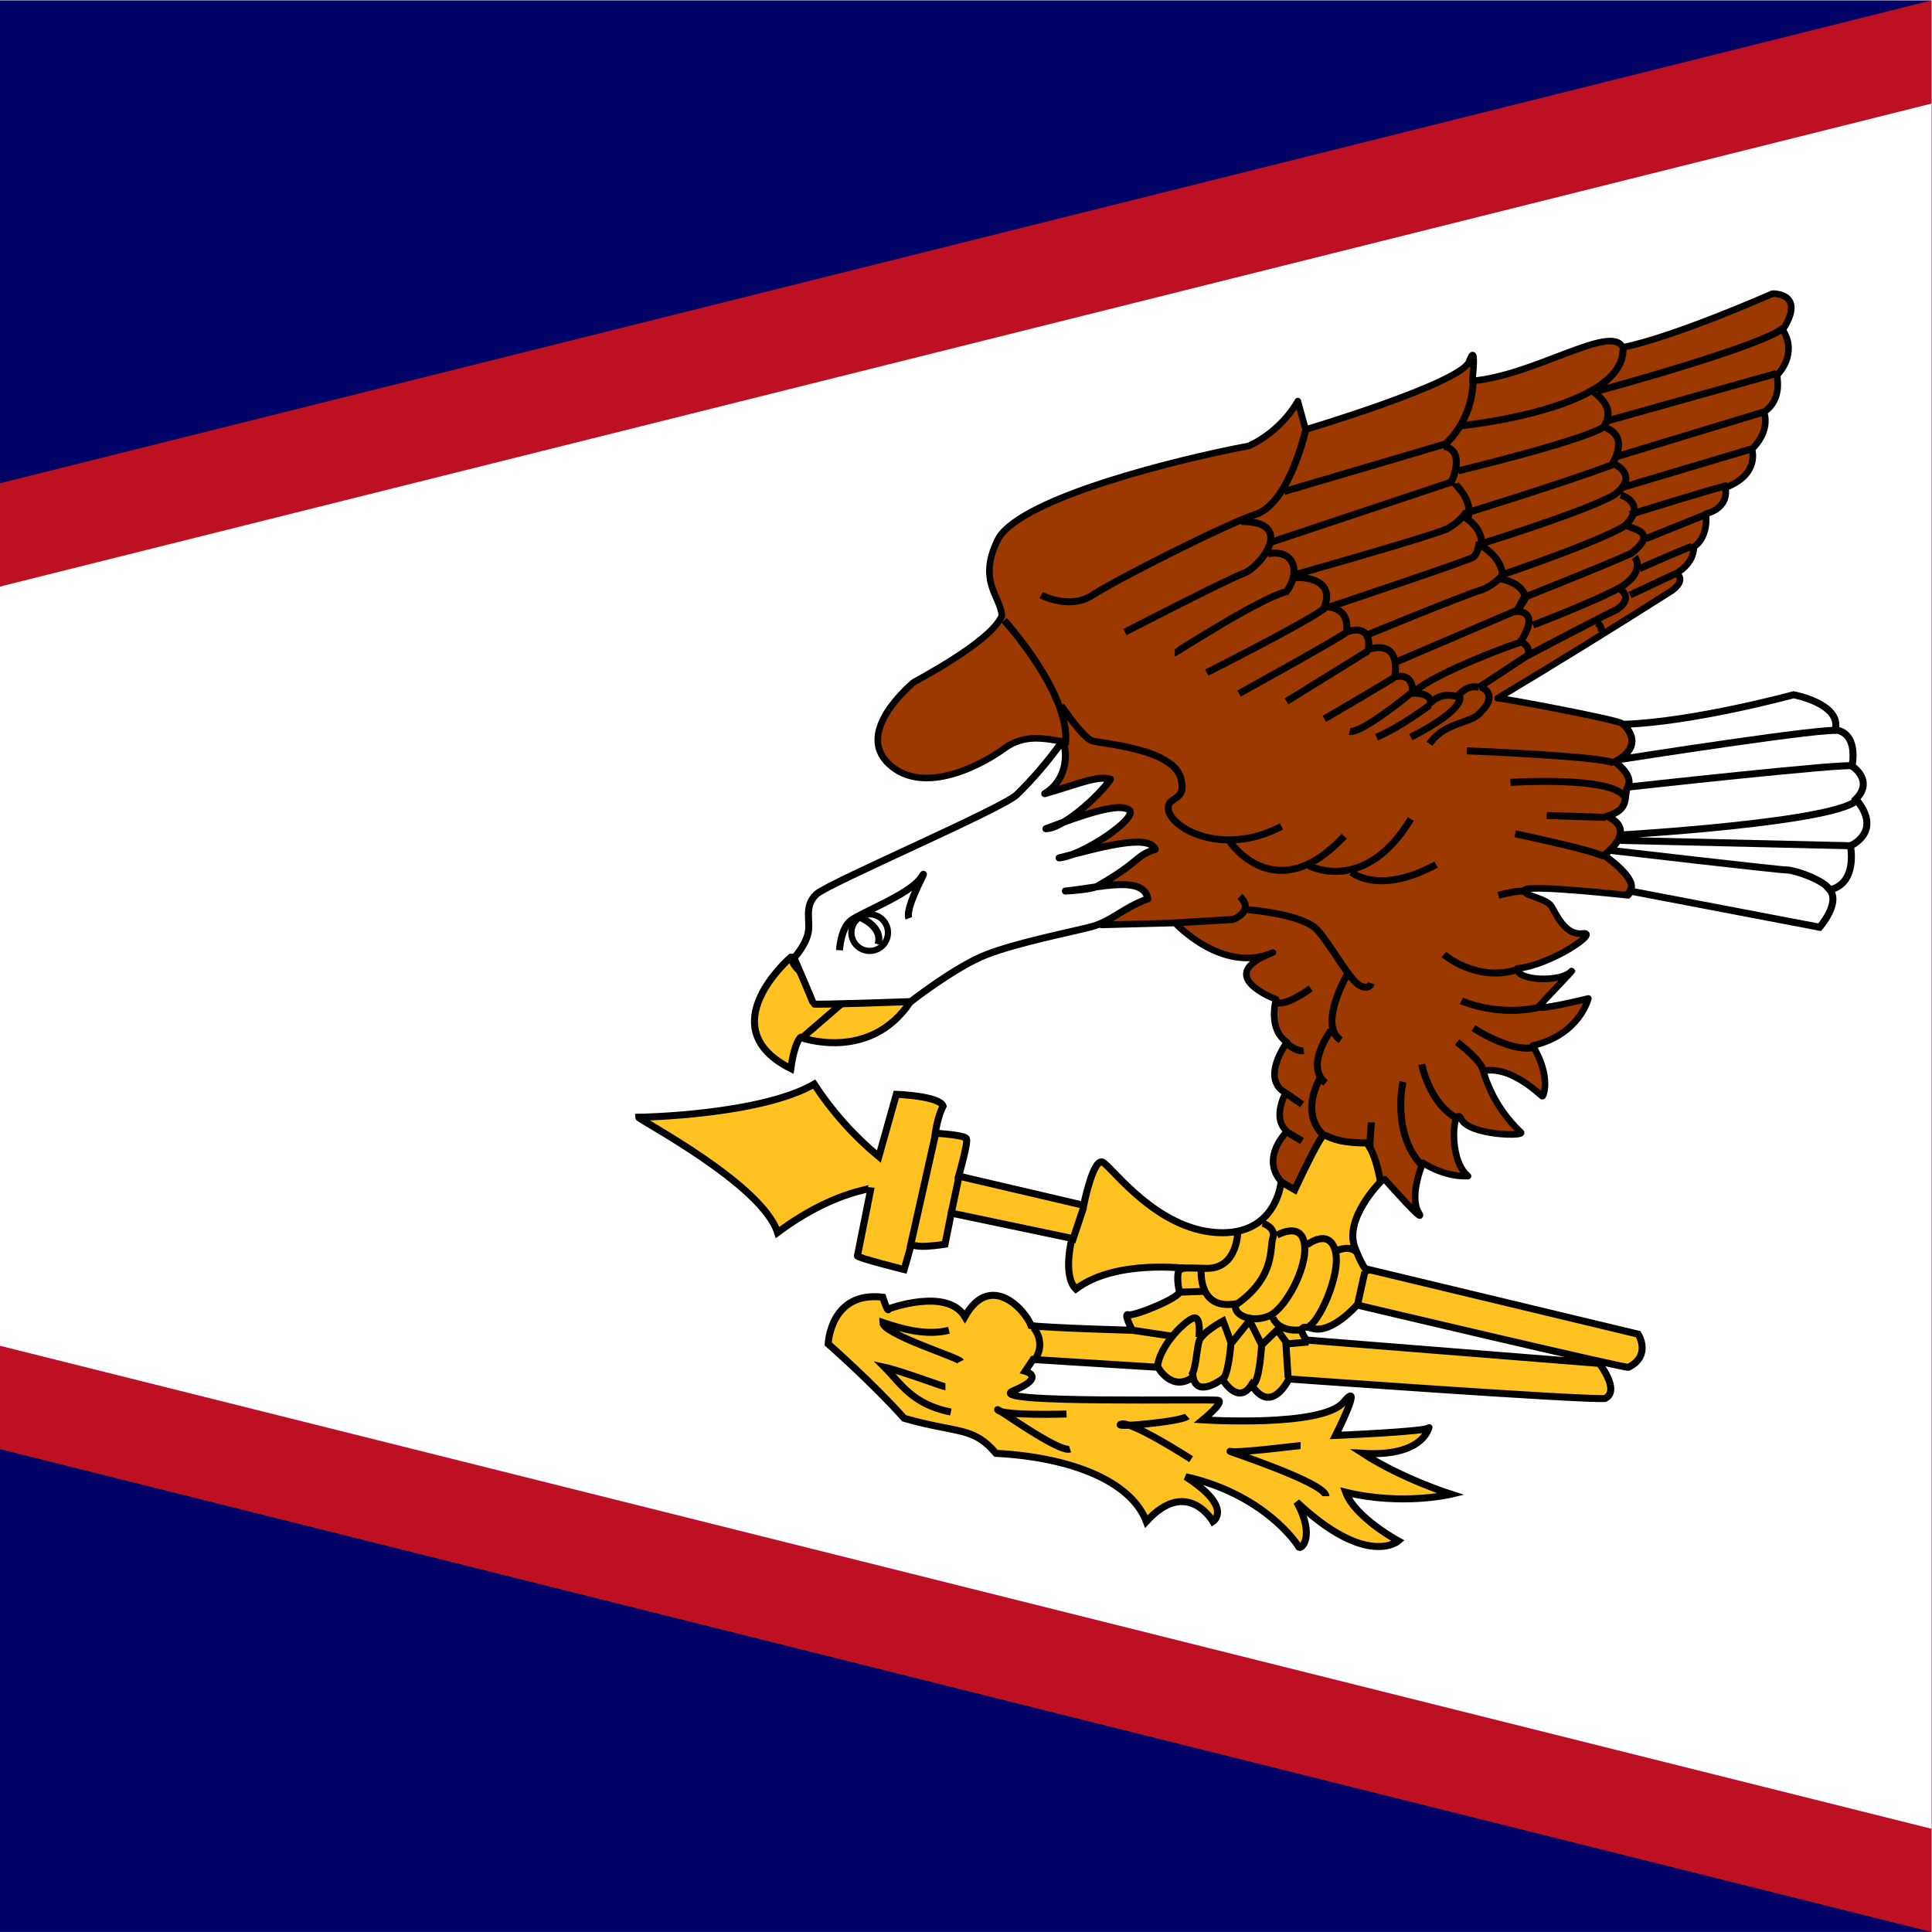
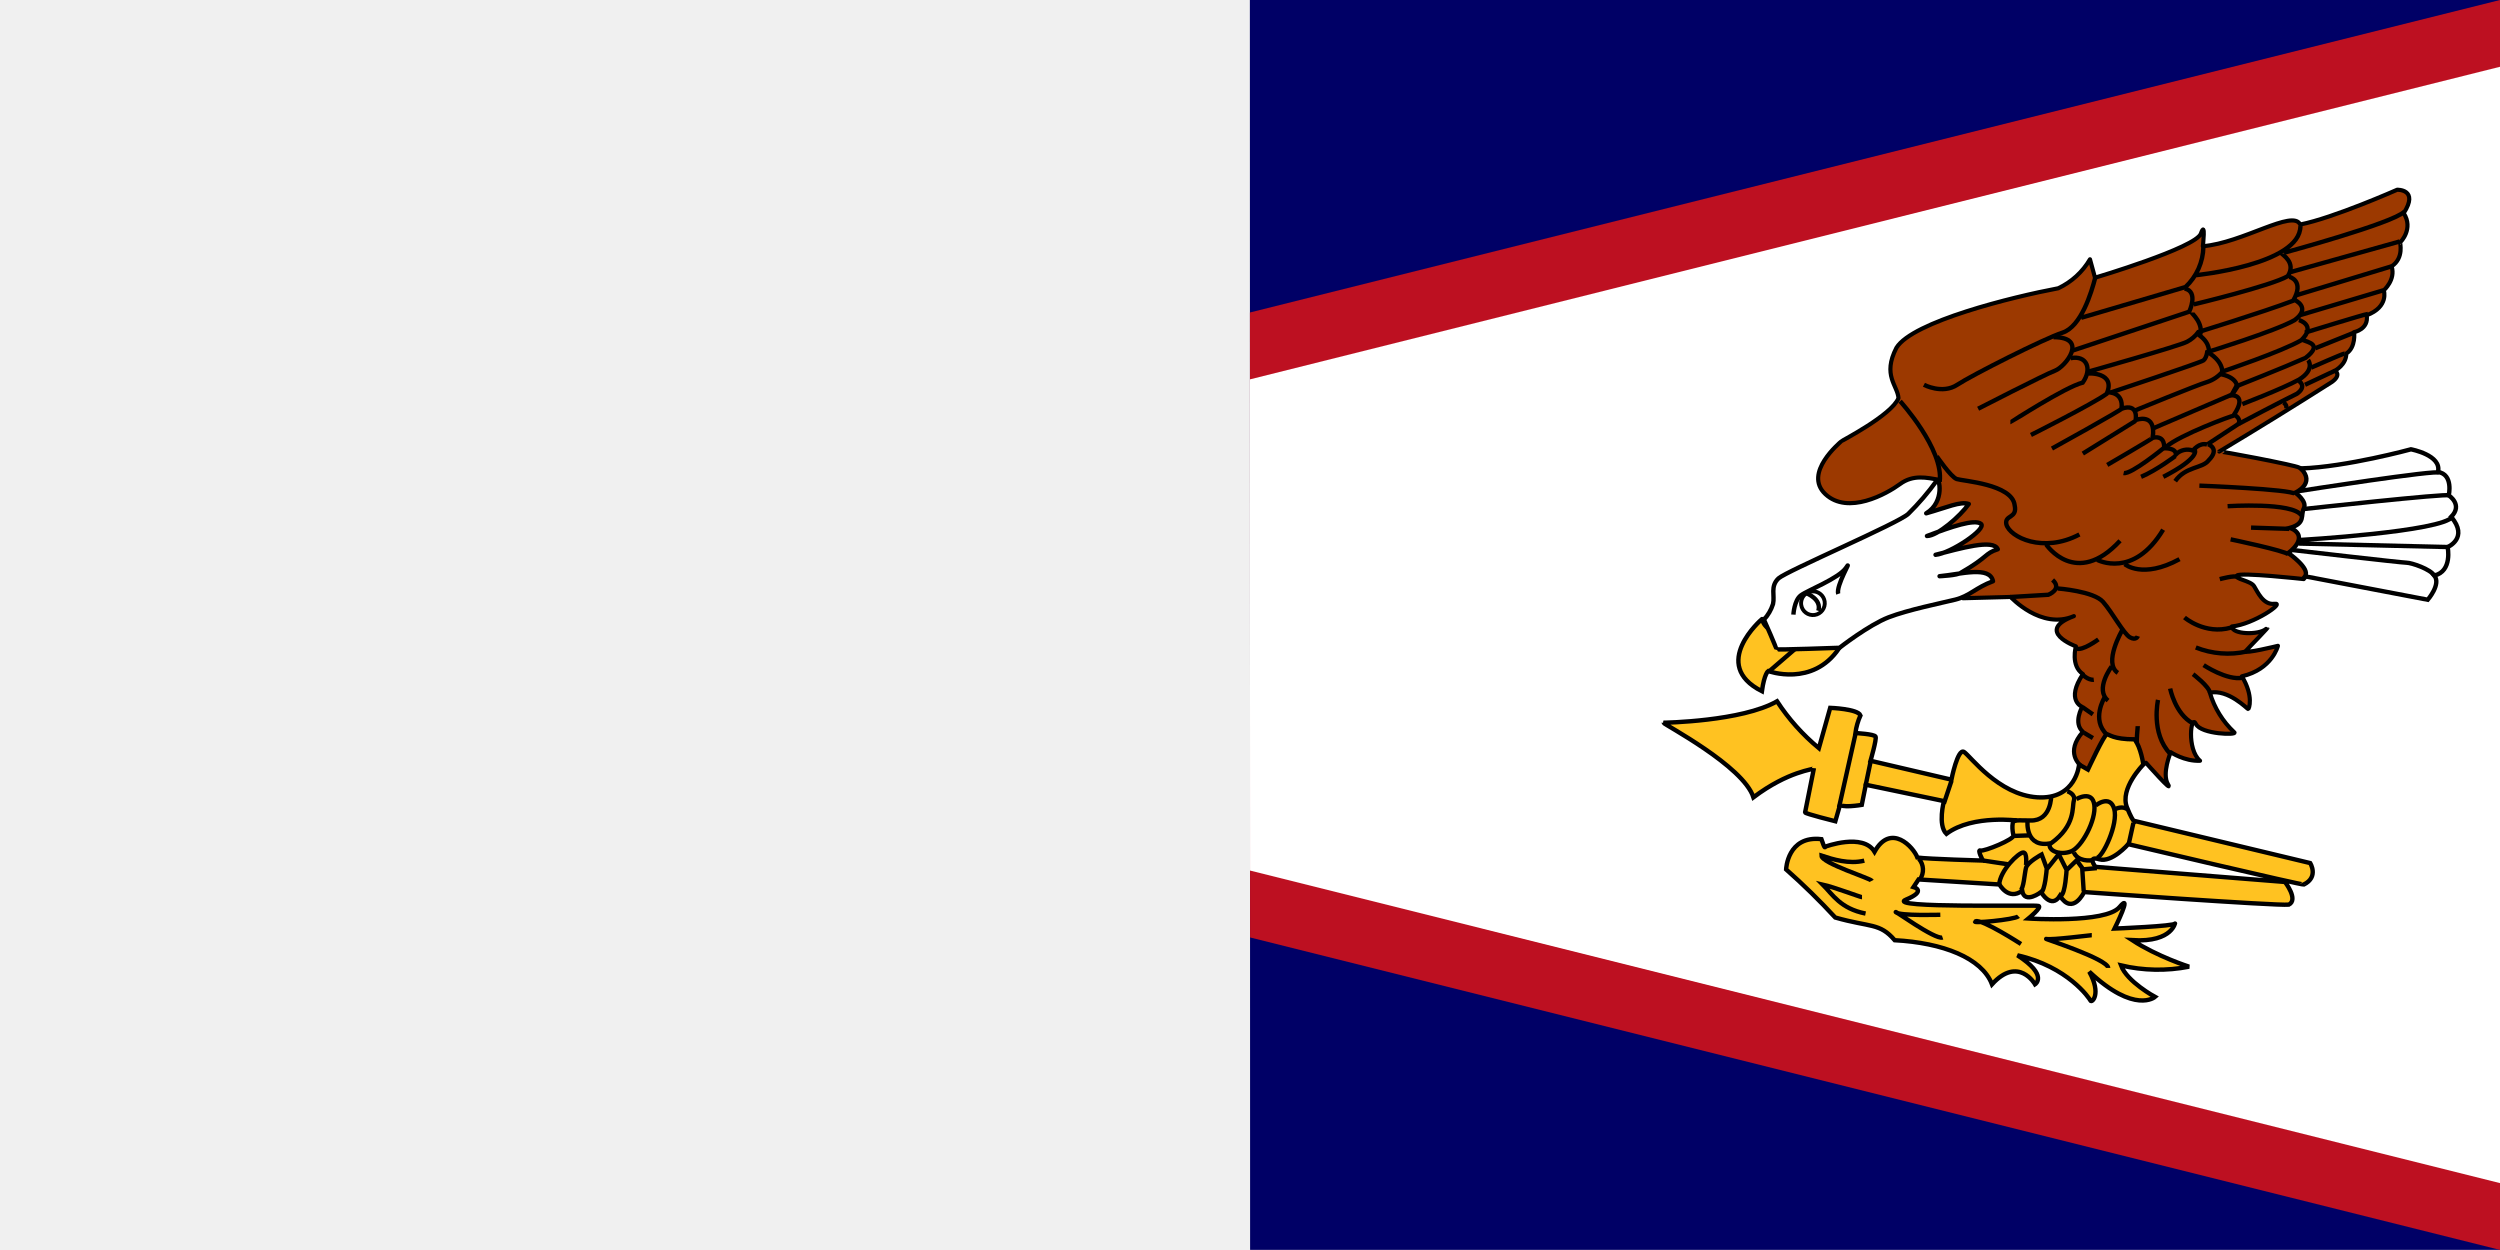
- <svg xmlns="http://www.w3.org/2000/svg" id="flag-icons-as" viewBox="0 0 512 512">
+ <svg xmlns="http://www.w3.org/2000/svg" id="flag-icons-as" viewBox="0 0 1023.85 511.87">
  <defs>
-     <clipPath id="as-a">
-       <path fill="gray" d="M496 16h496.1v496h-496z" />
+     <clipPath id="clip-path" transform="translate(512 -0.11)">
+       <polygon points="-0.13 0.11 511.85 0.11 511.85 511.98 -0.03 511.98 -0.13 0.11" fill="none" />
    </clipPath>
  </defs>
-   <g clip-path="url(#as-a)" transform="translate(-512 -16.4) scale(1.032)">
-     <path fill="#006" d="M0 16h992.1v496H0z" />
-     <path fill="#bd1021" fill-rule="evenodd" d="m0 264 992.1 248V16L0 264z" />
-     <path fill="#fff" fill-rule="evenodd" d="M992.1 42.5v443L106.3 264 992.1 42.5z" />
-     <g stroke="#000">
-       <path fill="#9c3900" fill-rule="evenodd" stroke-linejoin="round" stroke-width="1.7" d="M825.5 319.6s-6.2-5 1.1-13.2c-4-3.4-.3-9.9-.3-9.9s-6.7-2.5.3-13c-5-3.3-2.8-11-2.8-11s-16.6-6.1-.8-12c-13 5.6-25.1-7.6-25.1-7.6l-18.9.5c-3.2-15.6-28-2-9.5-47-4.8-.8-10.2-2.2-15.5 1.7s-20.6 12.4-29.6 4 6-20.6 6.2-20.9c.3-.3 20-10.4 22.8-17.2-.3-5-6.5-9-.8-20 6.4-10.4 46.1-20.2 64.2-23.6 8.7-4 12.6-11.5 12.6-11.5l2 7.3s40-11.9 42-17.5.8 5 .8 5c15.8-1.3 35.8-14.8 38.6-8.6 13.2-2.6 38.5-13.8 38.5-13.8s8.8-.3 2.6 9.3c4 6.1-1.2 11.5-1.4 11.5-.3 0 1.7 6.2-3.4 9.6 1.7 5.3-3.1 9.5-3.1 9.5s2.2 6.5-6.8 9.9c.9 5.6-5 6.7-5 6.7s.8 6-3.1 8.5c0 4.5-4.5 6.8-4.5 6.8s2.8 1.6-1.2 4.5a2029 2029 0 0 1-44.7 27.6c0-.3 29.8 5.3 31.8 6.4s24.5 16 24.5 16l-22.8 28.2s-25.4-2.8-26.5-1.4 5.4 2 6.8 4.2c1.4 2.3 3.6 7.6 8.1 7 4.5-.5-8.4 8.2-16.9 9 0 3.2 10.7 3.5 13.6 1 2.8-2.6-6.8 7.3-8 8.7s12.7-2 12.7-2-2.2 9.3-14.3 12.1c4.8 7.9 2.8 13 2.5 13s-7.9-8-15.2-6.5a35 35 0 0 0 9.6 15.7c1.7 1.2-13.2.9-15.2-3.3s-3.7 10.1 1.7 14.6c-6.2.3-11.6-3.4-11.6-3.4s-3.6 8.5-1.1 12.7c2.5 4.2-8.7-8.5-8.7-8.5l-21.4 9-4.8-8.1z" />
-       <path fill="#ffc221" fill-rule="evenodd" stroke-width="1.8" d="M660.1 302.8c.5 0 31.1-.5 45.1-8.5a83.6 83.6 0 0 0 16.6 18.6l4.5-16s11 .4 12 3c-1.5 3-2 7-2 7s7.5.4 8 1.4-2 9.6-2 9.6l32.1 7.5s2.5-12.6 5-11c2.5 1.5 13.6 17 29.1 18s16.6-13 16.6-13l3.5 2s6.5-14 7.5-14 2.5 2 11 2c2.5 3 3.5 10 3.5 10s-9.5 9.5-6.5 17 3.5 5.5 3.5 5.5l69.2 16.6s3.5 5.5-2.5 8.5c0 .5-69.7-16-69.7-16s-6.5 7.5-11.5 6-1.5 3-1.5 3l75.2 6s5.5 7 1.5 9c-5 .5-81.2-5-81.2-5s-4.5 9.5-9.6 1.5C814 377 810 370 810 370s-6.5 5-7.5-.5c-5.5 4-9-2.5-9-2.5l-32.1-2-2 3s5.5 1.5-3 5 51.1 2 52.6 2.5-4 5-4 5 30.6 2 36.1-4.5-2 8.5-2 8.5 24-1 24-2-.4 7.6-17 6.6c10 6.5 22.6 10.5 22.6 10.5s-12.5 3-27-.5c2.4 6.5 13.5 12.5 13.5 12.5s-8 7-26.1-10c5 9 1 12.5.5 11.5s-9-13.5-29-18c12.4 8 7 11.5 7 11.5s-6.6-11.5-17.1 0c-4-10.5-19.6-16.5-38.6-17.5-6-7-9.6-5-23.6-9-8-9-19.5-19.1-19.5-19.1s.5-13.6 14-12c1.5 4.5 1.5 3 1.5 3s15-5.6 19.6 2c6.5-11.6 15.5-1.8 17 2.3 4.3.6 26 1.2 26 1.2s-2.4-4.5-1-4 13.6-4.5 13.1-6c-.5-1.6-1-6.6 1-6 2 .4-17-2.6-27.6 5.4-3.5-3.5-1-13-1-13l-31-6.5-1.6 8s-9 1.5-8.5-.5l-2 7s-12-3-12-3.5l3.5-17.5c0 .5-10 1-24 11.5-4-12.5-35.7-29-35.7-29.6z" />
-       <path fill="none" stroke-width="1.8" d="m736.3 307.4-6.5 29m12.5-18-2 9.5m34.1-2-3 9m58.7 52.2c-.5 0-16 2-18 1.5s24.5 8 24.5 11.5m-34.6-9.5s-15.5-10-18-9 15.5-.6 17-2m-31-.6s-16.1.5-17.6-1 15.5 11 18.5 10m-32-16c-.6 0-11.1-4-15.6-5 4 4 7 9.5 17 11.5m2.5-13c-.5-1-20-7-20-10 4.5 1.5 11 3.5 17 2m106.8-15-2 9" />
-       <path fill="#ffc221" fill-rule="evenodd" stroke-width="1.8" d="M699.2 261.7s-21 18 0 28.6c1-7 2.5-8 2.5-8s17.6 6.5 28.1-9c-4.5-6.6-12.5-4-12.5-4s-16.6 0-18-7.6z" />
-       <path fill="none" stroke-width="1.8" d="m716.8 269.7-14.6 12.6m59.3 74.5s3.4 3.7.4 8.2m70.2-4.5-5.5.5m-39.6-3.5 10 1.5m17-27.3s.2 10.1-8.2 9.9c-8.5-.3-5.7.2-5.7.2" />
-       <path fill="none" stroke-width="1.8" d="M820.4 330s3.4 1.1 2.6 3.7c-.9 2.5.8 9.8-9 16.9-10.5 2.2-9.4-8.8-9.4-8.8" />
-       <path fill="none" stroke-width="1.8" d="M824 333.1s6.3-3.7 7.1 2.3c.9 5.9-5 16.9-9.3 18.5-4.2 1.7-9-.2-8.4-3m18.3-15.3s5.6-4.5 7.3 1.4c1.7 6-4.5 19.2-7 19.5m7.6-19.5s2.8-1.4 4.8.3m-13.8 20c-1.2.3-6 .6-7.6-3m-17.8-6.8-5.9.2m27.6 22-.6-9.3-2.2-3-4 3.9s-.5 9.3-2.2 10.1M820 361l-3-6-4.8 6s-.6 8.4-2.3 9.3m2.3-9.6c0-.3-2-5.6-2-5.6s-5.6 3-6.2 5.3c-.6 2.3-.9 8.4-2.3 9m2.3-10.1s.6-5-1.1-5-9.3 7-9.6 13.1" />
-       <path fill="#fff" fill-rule="evenodd" stroke-linejoin="round" stroke-width="1.8" d="M700 261.9s2.7-2.8 3.6-6.2c.8-3.4-1.2-7 2.2-10.2 3.4-3 47.9-22 51.5-25.6a102 102 0 0 0 11.3-13.2c.9-1.7 3.4 8.4-4.2 13 8.2-2.3 13.5-4.8 16.9-3.7-3.4 4.8-12.4 12.7-16.6 12.7 9.8-3.7 18.8-6.8 21.4-4.8 2.5 2-12.1 11.8-18 12.3 9.8-2.5 23-6.4 24.7-2.2-5.3 1.7-3.6 3-14.6 9.3-1.4 1.1-8.5 1.4-8.5 1.4 8.5-.8 20-4.2 21.2 2-6.8 2.5-9.3 5.9-15 7.3-5.6 1.4-18.6 4-26.4 7-8 3.1-19.5 12.1-19.5 12.1s-25 .9-25 .6-4.8-11.5-5-11.8z" />
-       <path fill="none" stroke-width="1.8" d="M711.7 259.9s.3-5.6 2.9-7.6c2.5-2 15.2-6.8 18-11 2.8-4.2-4.2 7.3-3.1 10.4m-12.7-.3s6.2 2.3 4.8 7" />
-       <path fill="none" stroke-width="1.6" d="M724.1 254.7a4.7 4.7 0 1 1-9.3 0 4.7 4.7 0 0 1 9.3 0z" />
-       <path fill="#fff" fill-rule="evenodd" stroke-width="1.8" d="m914.7 244.7 48.7 9.3s5.4-6.2 2.6-9.6c7.3-1.7 5.3-11.3 5.3-11.3s8.5-3.6 1.4-12c4.8-4.8-1-8.5-1-8.5s1.9-8.4-4.3-9.3c1.7-6.7-10.7-9-10.7-9s-25.6 7-43.7 7.6c6 6-2.2 9.6-2.2 9.6s4.8 3.4 3.4 6.2c-1.4 2.8.8 5.9-5.4 7.8 8.2 3.7-.8 10-.8 10s9 6.1 6.7 9.2z" />
-       <path fill="none" stroke-width="1.8" d="M910 234.3s43 5 45 5 9.6 2.6 11 5.1m-53.8-12.7 60 1.4m-59.7-2.8s56.9-3.3 60.8-9.3m-59.1-3s57.1-6.3 57.7-5.4m-59.7-1.7s55.5-8.7 56-7.3M754 175.2s17.4 19.1 15.7 32" />
-       <path fill="none" stroke-width="1.8" d="M768.6 197.1s5.6 8.2 7.9 9 22 2 23 10.4c1.2 5.4-4.1 3.7-3.3 7.6 1.4 5.1 14.6 11.6 29 4m-13.2 4s11.8 17.4 29.3-1.5m-9 7.6s14.3 7.6 26.1-12m-15.2 13.7s7 6 21.7-2m20.3-7.9s21.6 4.5 23 6m-14.9-10.7 15.2.5m-24.5-9s26-1.7 29.3 3.7m-40.5-11.8s36.3 1.4 38 3.3m-29.9 33.8s6.2-1.7 7-.8m-21 16s8.1 7 18.5 4m-14 7.9s9.3 4.2 20.2 1.6m-17.1 5.4s9.3 6.2 15.5 5m-19.7-1.4s6.4 4.8 6.7 7.4m-15.8-1.7s2 10.1 9 13.8m-13.8-9.3s-3 13.2 4.8 21.4m-12.9-11c0 .3-.6 6.2-.3 6.8m-50.4-58 15.2-.9s5.7-2.2 1.7-5.9m2 3.4c.3 0 14.3 1.1 18 5.3 3.7 4.3 8.2 12.7 10.7 14.1 2.5 1.4 3.1-.5 3.1-.5m-6.2-2.3s-7.6 13-1.7 16.9m-2.5-2.5s-6.8 9-1.4 13.5m-1.4-1.2s-5.4 8.8 1 14.7m-3.4-37.8c-.4.3-6.5 4.7-8.7 3.6m2.2 10.2s2.5 2.5 4.7 2.2m-4.4 11 4 2.8m-3.5 7.3 3.5 2.1m-67-140.2s7.3 3.9 13.2 0 34.4-18.3 41.8-20.7c7.4-2.4 11.5-16 13-21.9m-5.6 16 41.4-12.2s6.8-5.6 7.1-16m-3 11.3s41.5-4.1 41.5-19.5m-6.5 10.6s43.5-11.8 47.7-16.3" />
-       <path fill="none" stroke-width="1.8" d="M785 178.2s26.4-13.6 30.5-15.1c4.2-1.5 13.6-13.3-.6-13.3" />
-       <path fill="none" stroke-width="1.8" d="M797.8 183.5c.3 0 21.6-13.9 28.7-15.7 3.8-5.3 1.8-11-4.8-9.7" />
-       <path fill="none" stroke-width="1.8" d="M828.3 164.3c.5-.3 11.5-.6 7.7 8-5.7 4.1-30 16.3-30 16.3m16.6-33.5 46.2-15.4s3.9-8-1.8-9.2m38.5-13.9c0 .3 6 3.6 2.4 9-6.5 3.8-37.3 11.2-37.3 11.2m81.7-25L908.8 124m40.2-2.3-37.9 11.5m34.7-2-33.5 10m27.3-.6c-1 0-24.9 7.4-24.9 7.4m19.5 0-15.4 6.2m11.6 2.1c-.6 0-13.3 5.6-13.3 5.6m9.5 1.2-11.9 5.6m-8.6 7.1s1.5.6 1.2 2.4m-31.1 14s5 1.7.3 6.4c-2.4 3.3-9.2 2.4-13.3 8.3m45.3-81.1s6.2 1.5 1.5 9.5c-12.5 4.7-37.6 12.4-37.6 12.4s-1.2 2-4.5 3.9c-3.2 1.7-39 11.8-39 11.8m81.7-28.4s6.8 3 0 8c-7.7 4.4-34.7 12.7-34.7 12.7s-.3 2.4-1.5 3.3c-1.1.8-36.7 12.7-36.7 12.7" />
-       <path fill="none" stroke-width="1.8" d="M912.3 143s7.1 2 1 8c-7.5 4.4-31.2 12.4-31.2 12.4s-2.3 3-6.2 4.2c-3.8 1.1-28.4 11.2-28.4 11.2m66.6-27.8c2 .9 7.7 1.7.9 7-8 3.6-27.5 11.3-27.5 11.3l-1.8 3.3-31.1 13.3m61.3-27s3 3.6-3.6 7.8c-7 3.8-22.5 9.7-22.5 9.7m22.5-9.1s3.3 2-.8 5c-4.8 2.3-23.4 12.1-23.4 12.1l-12.2 8" />
-       <path fill="none" stroke-width="1.8" d="M869.7 140c0 .3 5 4.4 3.3 9.2 4.4 3.3 3.5 6.8 3.5 6.8s6.2 3.5 5.3 8.6c6.3 1.5 6 5 6 5l-2.1 3.3s6.2-.3.9 7.7c3.2 1.7 1.7 3.8 1.7 3.8m-1.7-3.5c-1 0-21.7 7.7-27 12.4" />
-       <path fill="none" stroke-width="1.8" d="M836.5 171.7s6.3-.3 5.4 6.5c7-2.4 5.6 4.5 5.6 4.5s8.3-3.3 6.8 7c5.3-1.1 4.5 4.2 4.5 4.2s4.7-.3 4.7 2.4c3.2-3 6.8-1.5 6.8-1.5s2.4-3.3 5.6-2.4M842.2 178c0 .6-27.9 16-27.9 16m33.2-11-21 13m28.1-6.5c0 .3-18.4 11-18.4 11m22.5-6.8s-13 10.7-16 10m20.5-6.7s-7.4 5.6-13.6 8.2m21.3-10.6s2.3 3-12.5 10.6" />
-     </g>
+   <g clip-path="url(#clip-path)">
+     <path d="M-512,.11H511.85V512H-512Z" transform="translate(512 -0.11)" fill="#006" />
+     <path d="M-512,256.05,511.85,512V.11Z" transform="translate(512 -0.11)" fill="#bd1021" fill-rule="evenodd" />
+     <path d="M511.85,27.46V484.64L-402.3,256.05Z" transform="translate(512 -0.11)" fill="#fff" fill-rule="evenodd" />
+     <path d="M339.92,313.43s-6.4-5.16,1.13-13.63c-4.13-3.5-.31-10.21-.31-10.21s-6.91-2.58.31-13.42c-5.16-3.4-2.89-11.35-2.89-11.35s-17.13-6.3-.82-12.38c-13.42,5.78-25.91-7.85-25.91-7.85l-19.5.52c-3.3-16.1-28.9-2.07-9.81-48.51-4.95-.82-10.52-2.27-16,1.76s-21.26,12.8-30.55,4.13,6.19-21.26,6.4-21.57,20.64-10.73,23.53-17.75c-.31-5.16-6.71-9.29-.83-20.64,6.61-10.73,47.58-20.85,66.26-24.36a29.62,29.62,0,0,0,13-11.87l2.06,7.54s41.28-12.28,43.35-18.06.82,5.16.82,5.16c16.31-1.34,36.95-15.28,39.84-8.88,13.62-2.68,39.73-14.24,39.73-14.24s9.08-.31,2.68,9.6c4.13,6.29-1.23,11.87-1.44,11.87s1.75,6.4-3.51,9.9c1.76,5.47-3.2,9.81-3.2,9.81s2.27,6.71-7,10.22c.93,5.77-5.16,6.91-5.16,6.91s.83,6.19-3.19,8.77c0,4.65-4.65,7-4.65,7s2.89,1.65-1.24,4.64q-22.87,14.55-46.13,28.49c0-.31,30.76,5.47,32.82,6.6S455,208.16,455,208.16l-23.53,29.11s-26.21-2.89-27.34-1.45,5.57,2.06,7,4.34,3.72,7.84,8.36,7.22-8.67,8.46-17.44,9.29c0,3.3,11,3.61,14,1s-7,7.53-8.26,9,13.11-2.07,13.11-2.07-2.27,9.6-14.76,12.49c4.95,8.15,2.89,13.42,2.58,13.42s-8.15-8.26-15.69-6.71A36.11,36.11,0,0,0,403,300c1.76,1.24-13.62.93-15.69-3.4S383.47,307,389,311.67c-6.4.31-12-3.51-12-3.51s-3.72,8.78-1.14,13.11-9-8.77-9-8.77l-22.08,9.29-4.95-8.36Z" transform="translate(512 -0.11)" fill="#9c3900" stroke="#000" stroke-linejoin="round" stroke-width="1.7" fill-rule="evenodd" />
+     <path d="M169.22,296.09c.52,0,32.1-.52,46.55-8.77a86,86,0,0,0,17.13,19.19L237.54,290s11.35.41,12.39,3.1a26.22,26.22,0,0,0-2.07,7.22s7.74.41,8.26,1.45-2.07,9.9-2.07,9.9l33.13,7.74s2.58-13,5.16-11.35,14,17.54,30,18.58,17.13-13.42,17.13-13.42l3.62,2.06s6.7-14.44,7.74-14.44,2.58,2.06,11.35,2.06c2.58,3.1,3.61,10.32,3.61,10.32s-9.8,9.8-6.71,17.54,3.61,5.68,3.61,5.68l71.42,17.13s3.61,5.68-2.58,8.77c0,.52-71.93-16.51-71.93-16.51s-6.71,7.74-11.87,6.19-1.55,3.1-1.55,3.1l77.61,6.19s5.67,7.23,1.55,9.29c-5.16.52-83.8-5.16-83.8-5.16s-4.65,9.8-9.91,1.55c-3.61,5.67-7.74-1.55-7.74-1.55s-6.71,5.16-7.74-.52c-5.68,4.13-9.29-2.58-9.29-2.58l-33.13-2.06-2.06,3.1s5.68,1.54-3.1,5.16,52.74,2.06,54.29,2.58-4.13,5.16-4.13,5.16,31.58,2.06,37.26-4.65S354,380.4,354,380.4s24.77-1,24.77-2.06-.41,7.84-17.54,6.81C371.5,391.86,384.5,396,384.5,396a65.91,65.91,0,0,1-27.87-.52c2.48,6.71,13.94,12.9,13.94,12.9s-8.26,7.23-26.94-10.32c5.16,9.29,1,12.9.52,11.87s-9.29-13.93-29.93-18.58c12.8,8.26,7.22,11.87,7.22,11.87s-6.81-11.87-17.64,0c-4.13-10.83-20.23-17-39.84-18.06-6.19-7.22-9.91-5.16-24.35-9.29a276.93,276.93,0,0,0-20.13-19.71s.52-14,14.45-12.38c1.55,4.64,1.55,3.09,1.55,3.09s15.48-5.78,20.22,2.07c6.71-12,16-1.86,17.55,2.37,4.44.62,26.83,1.24,26.83,1.24s-2.48-4.64-1-4.13,14-4.64,13.52-6.19-1-6.81,1-6.19c2.06.41-17.54-2.69-28.48,5.57-3.62-3.61-1-13.42-1-13.42l-32-6.7-1.65,8.25s-9.29,1.55-8.77-.51l-2.06,7.22s-12.39-3.1-12.39-3.61l3.61-18.06c0,.51-10.32,1-24.76,11.87-4.13-12.9-36.85-29.93-36.85-30.55Z" transform="translate(512 -0.11)" fill="#ffc221" stroke="#000" stroke-width="1.8" fill-rule="evenodd" />
+     <path d="M247.86,300.84l-6.71,29.92m12.9-18.57L252,322m35.19-2.06-3.1,9.29m60.58,53.87c-.51,0-16.51,2.06-18.57,1.55s25.28,8.25,25.28,11.86m-35.71-9.8s-16-10.32-18.57-9.29,16-.62,17.54-2.06m-32-.62s-16.62.51-18.16-1,16,11.35,19.09,10.32m-33-16.52c-.61,0-11.45-4.12-16.09-5.16,4.12,4.13,7.22,9.81,17.54,11.87m2.58-13.41c-.52-1-20.64-7.23-20.64-10.32,4.64,1.54,11.35,3.61,17.54,2.06m110.22-15.48-2.06,9.29" transform="translate(512 -0.11)" fill="none" stroke="#000" stroke-width="1.8" />
+     <path d="M209.57,253.67s-21.67,18.58,0,29.52c1-7.22,2.58-8.26,2.58-8.26s18.17,6.71,29-9.28c-4.64-6.82-12.9-4.13-12.9-4.13s-17.13,0-18.57-7.85Z" transform="translate(512 -0.11)" fill="#ffc221" stroke="#000" stroke-width="1.8" fill-rule="evenodd" />
+     <path d="M227.74,261.93l-15.07,13m61.2,76.89a6.9,6.9,0,0,1,.41,8.46m72.45-4.64-5.68.51m-40.87-3.61,10.32,1.55m17.55-28.18s.2,10.43-8.46,10.22-5.89.21-5.89.21" transform="translate(512 -0.11)" fill="none" stroke="#000" stroke-width="1.8" />
+     <path d="M334.65,324.16s3.51,1.14,2.69,3.82.82,10.11-9.29,17.44c-10.84,2.27-9.7-9.08-9.7-9.08" transform="translate(512 -0.11)" fill="none" stroke="#000" stroke-width="1.8" />
+     <path d="M338.37,327.36s6.5-3.82,7.33,2.37-5.16,17.44-9.6,19.09-9.29-.2-8.67-3.09m18.88-15.79s5.78-4.64,7.54,1.44-4.65,19.82-7.23,20.13m7.85-20.13s2.89-1.44,4.95.31m-14.24,20.64c-1.24.31-6.19.62-7.84-3.09m-18.37-7-6.09.21m28.48,22.7-.62-9.6-2.27-3.09-4.13,4s-.51,9.6-2.27,10.42m2.17-10.73-3.1-6.19-4.95,6.19s-.62,8.67-2.37,9.6m2.37-9.91c0-.31-2.06-5.78-2.06-5.78s-5.78,3.1-6.4,5.47-.93,8.67-2.38,9.29m2.38-10.42s.62-5.16-1.14-5.16-9.59,7.22-9.9,13.52" transform="translate(512 -0.11)" fill="none" stroke="#000" stroke-width="1.8" />
+     <path d="M210.4,253.88a16.87,16.87,0,0,0,3.72-6.4c.82-3.51-1.24-7.22,2.27-10.52,3.5-3.1,49.43-22.71,53.14-26.42a105.34,105.34,0,0,0,11.67-13.63c.92-1.75,3.5,8.67-4.34,13.42,8.46-2.37,13.93-5,17.44-3.82-3.51,5-12.8,13.11-17.13,13.11,10.11-3.82,19.4-7,22.09-5s-12.49,12.18-18.58,12.7c10.11-2.58,23.74-6.61,25.49-2.27-5.47,1.75-3.72,3.09-15.07,9.6-1.44,1.13-8.77,1.44-8.77,1.44,8.77-.83,20.64-4.33,21.88,2.06-7,2.58-9.6,6.09-15.48,7.54s-19.2,4.13-27.25,7.22c-8.25,3.2-20.12,12.49-20.12,12.49s-25.8.93-25.8.62-4.95-11.87-5.16-12.18Z" transform="translate(512 -0.11)" fill="#fff" stroke="#000" stroke-linejoin="round" stroke-width="1.8" fill-rule="evenodd" />
+     <path d="M222.47,251.82s.31-5.78,3-7.85,15.68-7,18.57-11.35-4.33,7.54-3.2,10.73m-13.1-.31s6.4,2.38,4.95,7.23" transform="translate(512 -0.11)" fill="none" stroke="#000" stroke-width="1.8" />
+     <path d="M235.27,246.45a4.85,4.85,0,0,1-9.6,1.41,4.76,4.76,0,0,1,0-1.41,4.85,4.85,0,0,1,9.6,0Z" transform="translate(512 -0.11)" fill="none" stroke="#000" stroke-width="1.6" />
+     <path d="M432,236.13l50.26,9.6s5.57-6.4,2.68-9.91c7.54-1.75,5.47-11.66,5.47-11.66s8.77-3.72,1.45-12.38c4.95-5-1-8.78-1-8.78s2-8.67-4.43-9.59c1.75-6.92-11.05-9.29-11.05-9.29s-26.41,7.22-45.09,7.84c6.19,6.19-2.27,9.91-2.27,9.91s4.95,3.51,3.5,6.4.83,6.09-5.57,8c8.46,3.81-.82,10.32-.82,10.32S434.34,232.93,432,236.13Z" transform="translate(512 -0.11)" fill="#fff" stroke="#000" stroke-width="1.8" fill-rule="evenodd" />
+     <path d="M427.12,225.4s44.38,5.16,46.44,5.16,9.91,2.68,11.35,5.26m-55.52-13.11,61.92,1.45m-61.61-2.89s58.72-3.41,62.75-9.6m-61-3.09S490.38,202.07,491,203m-61.61-1.75s57.28-9,57.79-7.53m-221-29.31s17.95,19.71,16.2,33" transform="translate(512 -0.11)" fill="none" stroke="#000" stroke-width="1.8" />
+     <path d="M281.2,187s5.77,8.46,8.15,9.29,22.7,2.06,23.73,10.73c1.24,5.57-4.23,3.82-3.4,7.84,1.44,5.26,15.07,12,29.93,4.13M326,223.13s12.18,18,30.24-1.55m-9.29,7.84s14.76,7.85,26.94-12.38m-15.69,14.14s7.23,6.19,22.4-2.07M401.53,221s22.29,4.64,23.73,6.19m-15.37-11,15.68.52m-25.28-9.29s26.83-1.76,30.24,3.82M388.73,199s37.46,1.44,39.22,3.4m-30.86,34.89s6.4-1.76,7.22-.83M382.64,253s8.36,7.23,19.09,4.13m-14.45,8.15a35.41,35.41,0,0,0,20.85,1.65m-17.65,5.58s9.6,6.4,16,5.16m-20.33-1.45s6.6,5,6.91,7.64m-16.3-1.76s2.06,10.43,9.29,14.25m-14.25-9.6s-3.09,13.62,5,22.08m-13.31-11.35c0,.31-.62,6.4-.31,7m-52-59.86,15.69-.93s5.88-2.27,1.75-6.08m2.07,3.5c.31,0,14.76,1.14,18.57,5.47s8.47,13.11,11.05,14.55,3.2-.51,3.2-.51m-6.4-2.37s-7.85,13.41-1.76,17.44m-2.58-2.58s-7,9.28-1.44,13.93m-1.45-1.24s-5.57,9.08,1,15.17m-3.51-39c-.42.31-6.71,4.85-9,3.72m2.27,10.52s2.58,2.58,4.85,2.27M341,289.79l4.13,2.89m-3.62,7.54,3.62,2.16M275.93,157.7s7.54,4,13.62,0,35.51-18.89,43.14-21.36,11.87-16.52,13.42-22.6m-5.78,16.51,42.72-12.59a23.25,23.25,0,0,0,7.33-16.52m-3.1,11.67s42.83-4.23,42.83-20.13m-6.71,10.94s44.9-12.18,49.23-16.82" transform="translate(512 -0.11)" fill="none" stroke="#000" stroke-width="1.8" />
+     <path d="M298.12,167.5s27.24-14,31.48-15.58,14-13.73-.62-13.73" transform="translate(512 -0.11)" fill="none" stroke="#000" stroke-width="1.8" />
+     <path d="M311.33,173c.31,0,22.29-14.34,29.62-16.2,3.92-5.47,1.86-11.35-5-10" transform="translate(512 -0.11)" fill="none" stroke="#000" stroke-width="1.8" />
+     <path d="M342.81,153.16c.51-.31,11.86-.62,7.94,8.25-5.88,4.23-31,16.83-31,16.83m17.13-34.58,47.68-15.89s4-8.26-1.86-9.49m39.74-14.35c0,.31,6.19,3.72,2.47,9.29-6.71,3.92-38.49,11.56-38.49,11.56M470.77,99l-44.89,12.59m41.49-2.38-39.11,11.87M464.07,119l-34.58,10.32m28.18-.62c-1,0-25.7,7.64-25.7,7.64m20.12,0-15.89,6.39m12,2.17c-.62,0-13.72,5.78-13.72,5.78m9.8,1.24L432,157.7M423.1,165a2.18,2.18,0,0,1,1.23,2.47M392.24,182s5.16,1.75.31,6.61c-2.48,3.4-9.5,2.47-13.73,8.56m46.75-83.69s6.4,1.54,1.55,9.8c-12.9,4.85-38.8,12.8-38.8,12.8a13.33,13.33,0,0,1-4.65,4c-3.3,1.76-40.25,12.18-40.25,12.18m84.32-29.31s7,3.1,0,8.26c-7.95,4.54-35.81,13.1-35.81,13.1s-.31,2.48-1.55,3.41-37.87,13.1-37.87,13.1" transform="translate(512 -0.11)" fill="none" stroke="#000" stroke-width="1.8" />
+     <path d="M429.49,131.18s7.33,2.06,1,8.25c-7.74,4.54-32.2,12.8-32.2,12.8a14.07,14.07,0,0,1-6.4,4.33c-3.92,1.14-29.31,11.56-29.31,11.56m68.73-28.69c2.07.93,7.95,1.76.93,7.23-8.26,3.71-28.38,11.66-28.38,11.66l-1.86,3.4L370,175.45m63.26-27.87s3.09,3.72-3.72,8c-7.22,3.93-23.22,10-23.22,10m23.22-9.39s3.41,2.07-.82,5.16c-5,2.38-24.15,12.49-24.15,12.49l-12.59,8.26" transform="translate(512 -0.11)" fill="none" stroke="#000" stroke-width="1.8" />
+     <path d="M385.53,128.08c0,.31,5.16,4.54,3.41,9.49,4.54,3.41,3.61,7,3.61,7s6.4,3.61,5.47,8.88c6.5,1.55,6.19,5.16,6.19,5.16L402,162s6.4-.31.93,7.95c3.3,1.75,1.76,3.92,1.76,3.92M403,170.29c-1,0-22.39,8-27.86,12.8" transform="translate(512 -0.11)" fill="none" stroke="#000" stroke-width="1.8" />
+     <path d="M351.27,160.79s6.5-.31,5.57,6.71c7.22-2.47,5.78,4.65,5.78,4.65s8.57-3.41,7,7.22c5.47-1.13,4.64,4.33,4.64,4.33s4.85-.3,4.85,2.48a6.83,6.83,0,0,1,7-1.55s2.48-3.4,5.78-2.47M357.15,167.3c0,.62-28.79,16.51-28.79,16.51m34.26-11.35L341,185.87m29-6.71c0,.31-19,11.36-19,11.36m23.22-7s-13.42,11-16.51,10.32m21.15-6.92s-7.63,5.78-14,8.47m22-10.94s2.37,3.09-12.9,10.94" transform="translate(512 -0.11)" fill="none" stroke="#000" stroke-width="1.8" />
  </g>
</svg>
